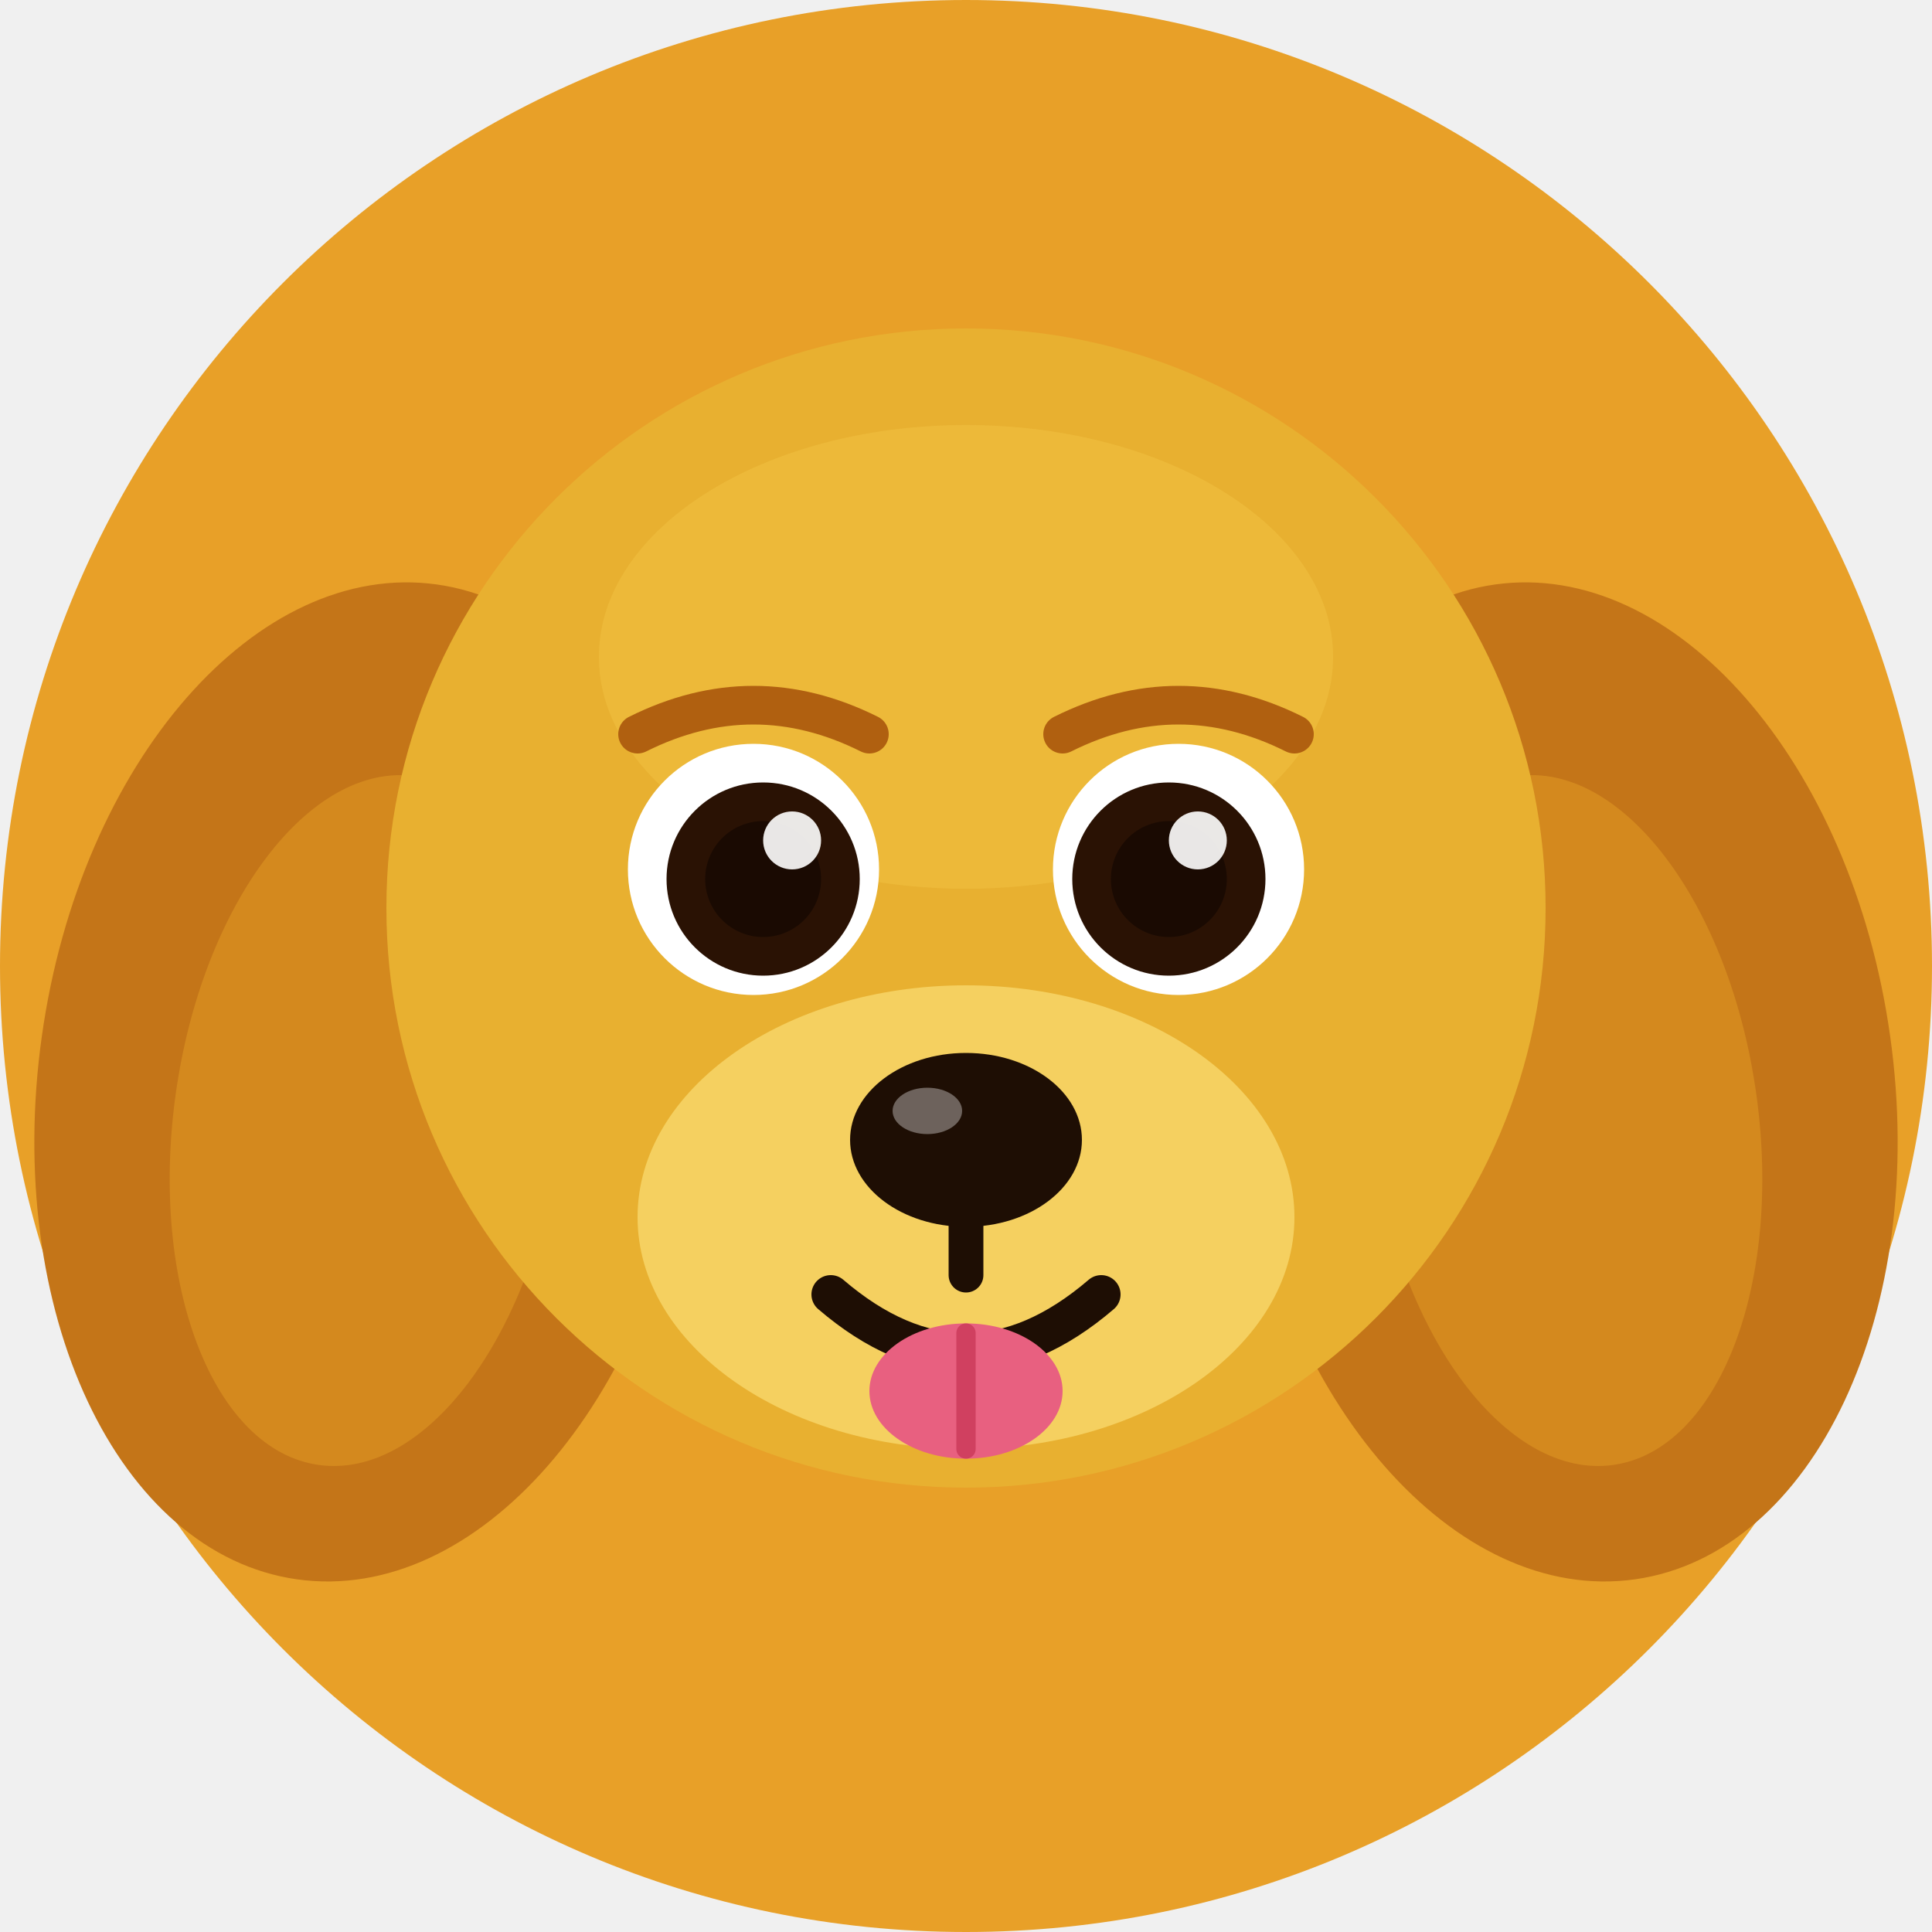
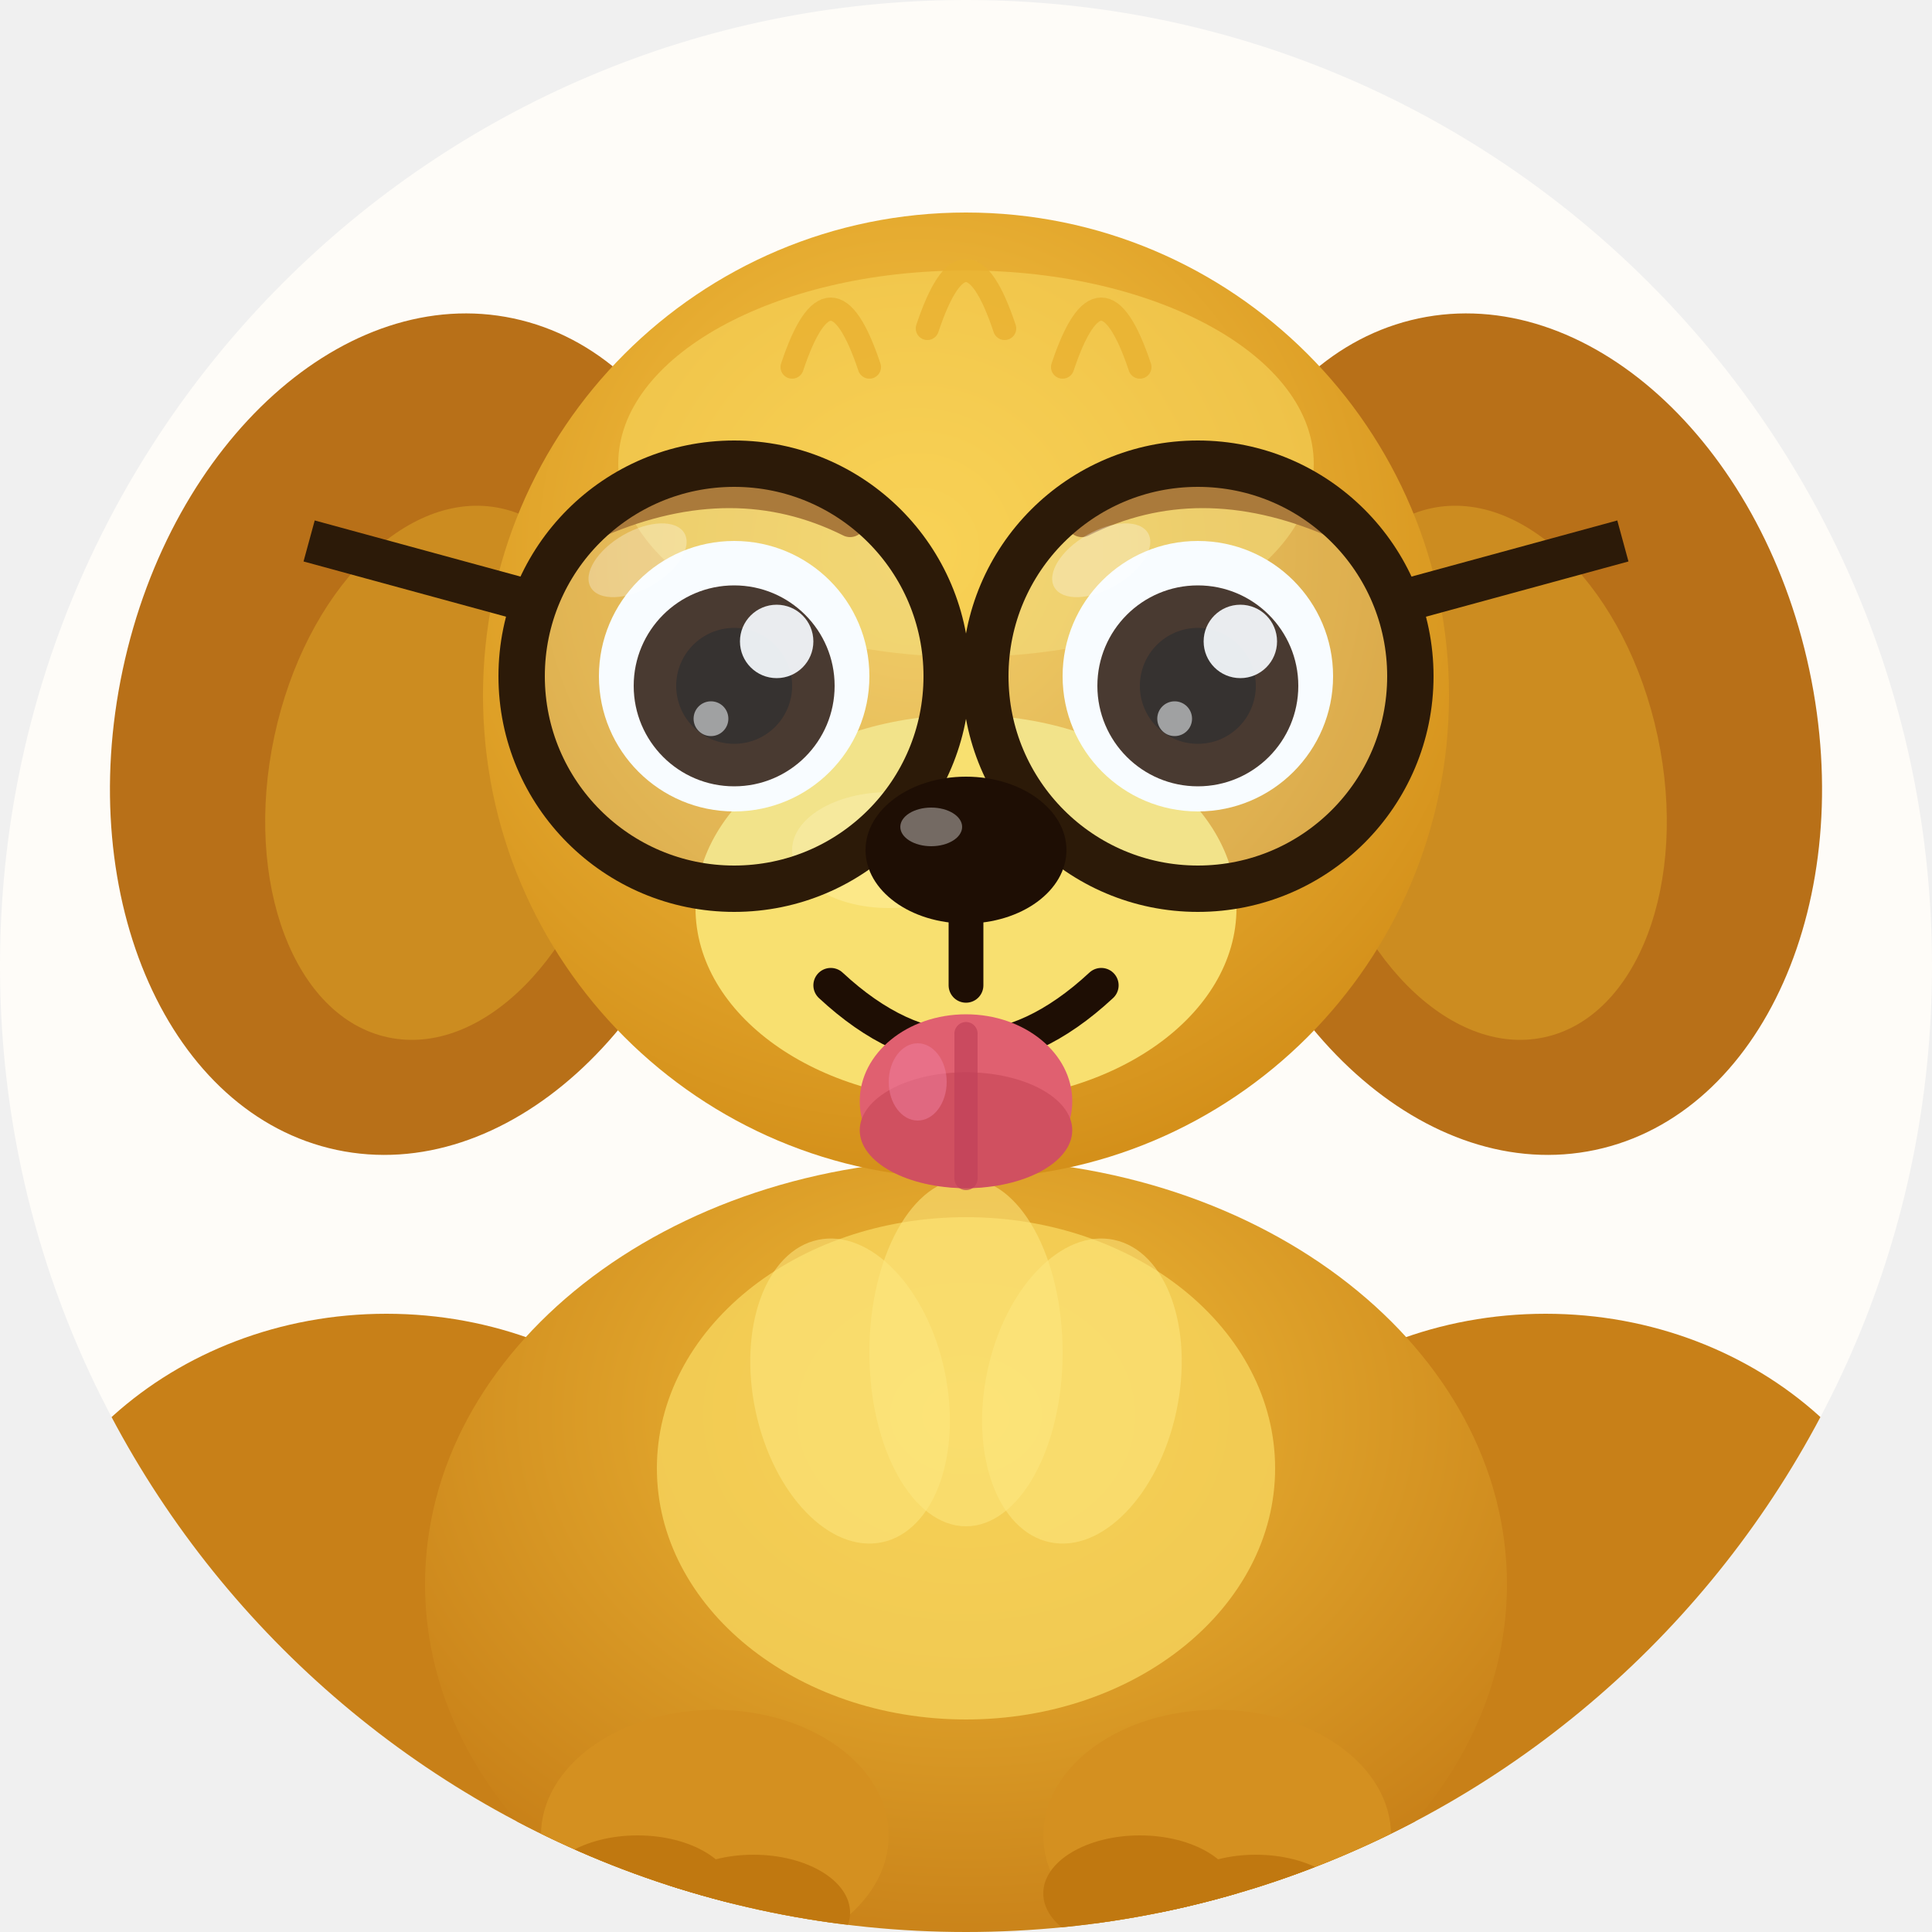
<svg xmlns="http://www.w3.org/2000/svg" viewBox="0 0 100 100">
-   <circle cx="50" cy="50" r="50" fill="#e8a028" />
-   <ellipse cx="19" cy="56" rx="17" ry="26" fill="#c47518" transform="rotate(8 19 56)" />
-   <ellipse cx="19" cy="58" rx="10" ry="18" fill="#d4891e" transform="rotate(8 19 58)" />
-   <ellipse cx="81" cy="56" rx="17" ry="26" fill="#c47518" transform="rotate(-8 81 56)" />
-   <ellipse cx="81" cy="58" rx="10" ry="18" fill="#d4891e" transform="rotate(-8 81 58)" />
-   <circle cx="50" cy="47" r="30" fill="#e8b030" />
-   <ellipse cx="50" cy="34" rx="19" ry="12" fill="#f0c040" opacity="0.6" />
-   <ellipse cx="50" cy="63" rx="17" ry="12" fill="#f5d060" />
-   <circle cx="39" cy="45" r="6.5" fill="white" />
-   <circle cx="39.5" cy="45.5" r="5" fill="#2a1204" />
-   <circle cx="39.5" cy="45.5" r="3" fill="#1a0a02" />
-   <circle cx="41" cy="43.5" r="1.5" fill="white" opacity="0.9" />
-   <circle cx="61" cy="45" r="6.5" fill="white" />
-   <circle cx="60.5" cy="45.5" r="5" fill="#2a1204" />
-   <circle cx="60.5" cy="45.5" r="3" fill="#1a0a02" />
-   <circle cx="62" cy="43.5" r="1.5" fill="white" opacity="0.9" />
-   <path d="M33 38 Q39 35 45 38" stroke="#b06010" stroke-width="2" fill="none" stroke-linecap="round" />
-   <path d="M55 38 Q61 35 67 38" stroke="#b06010" stroke-width="2" fill="none" stroke-linecap="round" />
-   <ellipse cx="50" cy="59" rx="6" ry="4.5" fill="#1e0e04" />
-   <ellipse cx="48" cy="57.5" rx="1.8" ry="1.2" fill="white" opacity="0.35" />
-   <line x1="50" y1="63" x2="50" y2="66" stroke="#1e0e04" stroke-width="1.8" stroke-linecap="round" />
-   <path d="M43 67 Q50 73 57 67" stroke="#1e0e04" stroke-width="2" fill="none" stroke-linecap="round" />
-   <ellipse cx="50" cy="72" rx="5" ry="3.5" fill="#e86080" />
-   <line x1="50" y1="69" x2="50" y2="75" stroke="#d04060" stroke-width="1" stroke-linecap="round" />
+   <defs>
+     <clipPath id="circle">
+       <circle cx="50" cy="50" r="50" />
+     </clipPath>
+     <radialGradient id="furHead" cx="45%" cy="35%" r="65%">
+       <stop offset="0%" stop-color="#F8C848" />
+       <stop offset="100%" stop-color="#D4901A" />
+     </radialGradient>
+     <radialGradient id="furBody" cx="50%" cy="30%" r="65%">
+       <stop offset="0%" stop-color="#F0BC38" />
+       <stop offset="100%" stop-color="#C88018" />
+     </radialGradient>
+   </defs>
+   <g clip-path="url(#circle)">
+     <rect width="100" height="100" fill="#FEFCF8" />
+     <ellipse cx="50" cy="100" rx="46" ry="14" fill="#F0E0B0" opacity="0.55" />
+     <ellipse cx="20" cy="86" rx="20" ry="18" fill="#C88018" />
+     <ellipse cx="80" cy="86" rx="20" ry="18" fill="#C88018" />
+     <ellipse cx="50" cy="82" rx="28" ry="22" fill="url(#furBody)" />
+     <ellipse cx="50" cy="76" rx="16" ry="13" fill="#F8D860" opacity="0.75" />
+     <ellipse cx="44" cy="72" rx="5" ry="8" fill="#FDE880" opacity="0.55" transform="rotate(-12 44 72)" />
+     <ellipse cx="50" cy="70" rx="5" ry="9" fill="#FDE880" opacity="0.55" />
+     <ellipse cx="56" cy="72" rx="5" ry="8" fill="#FDE880" opacity="0.55" transform="rotate(12 56 72)" />
+     <ellipse cx="37" cy="95" rx="9" ry="6.5" fill="#D49020" />
+     <ellipse cx="33" cy="98" rx="5" ry="3" fill="#C07810" />
+     <ellipse cx="39" cy="99" rx="5" ry="3" fill="#C07810" />
+     <ellipse cx="63" cy="95" rx="9" ry="6.5" fill="#D49020" />
+     <ellipse cx="59" cy="98" rx="5" ry="3" fill="#C07810" />
+     <ellipse cx="65" cy="99" rx="5" ry="3" fill="#C07810" />
+     <ellipse cx="22" cy="38" rx="16" ry="22" fill="#B87018" transform="rotate(12 22 38)" />
+     <ellipse cx="23" cy="40" rx="9" ry="14" fill="#CC8C20" transform="rotate(12 23 40)" />
+     <ellipse cx="78" cy="38" rx="16" ry="22" fill="#B87018" transform="rotate(-12 78 38)" />
+     <ellipse cx="77" cy="40" rx="9" ry="14" fill="#CC8C20" transform="rotate(-12 77 40)" />
+     <circle cx="50" cy="36" r="25" fill="url(#furHead)" />
+     <ellipse cx="50" cy="24" rx="18" ry="10" fill="#FADA60" opacity="0.55" />
+     <path d="M41 19 Q43 13 45 19" stroke="#E8B030" stroke-width="1.2" fill="none" stroke-linecap="round" opacity="0.8" />
+     <path d="M48 17 Q50 11 52 17" stroke="#E8B030" stroke-width="1.2" fill="none" stroke-linecap="round" opacity="0.8" />
+     <path d="M55 19 Q57 13 59 19" stroke="#E8B030" stroke-width="1.2" fill="none" stroke-linecap="round" opacity="0.8" />
+     <ellipse cx="50" cy="47" rx="14" ry="10" fill="#F8E070" />
+     <ellipse cx="46" cy="44" rx="5" ry="3" fill="#FFF0A0" opacity="0.5" />
+     <circle cx="38" cy="35" r="7" fill="white" />
+     <circle cx="38" cy="35.5" r="5.2" fill="#2A1204" />
+     <circle cx="38" cy="35.5" r="3" fill="#120802" />
+     <circle cx="40.2" cy="33.2" r="1.9" fill="white" opacity="0.92" />
+     <circle cx="36.8" cy="37.2" r="0.9" fill="white" opacity="0.55" />
+     <circle cx="62" cy="35" r="7" fill="white" />
+     <circle cx="62" cy="35.5" r="5.2" fill="#2A1204" />
+     <circle cx="62" cy="35.5" r="3" fill="#120802" />
+     <circle cx="64.2" cy="33.2" r="1.9" fill="white" opacity="0.92" />
+     <circle cx="60.8" cy="37.2" r="0.9" fill="white" opacity="0.55" />
+     <path d="M31 27 Q38 24 44 27" stroke="#A06010" stroke-width="1.6" fill="none" stroke-linecap="round" />
+     <path d="M56 27 Q62 24 69 27" stroke="#A06010" stroke-width="1.6" fill="none" stroke-linecap="round" />
+     <circle cx="38" cy="35" r="11" fill="#D8EEFF" opacity="0.18" />
+     <circle cx="62" cy="35" r="11" fill="#D8EEFF" opacity="0.18" />
+     <circle cx="38" cy="35" r="11" fill="none" stroke="#2C1A08" stroke-width="2.4" />
+     <circle cx="62" cy="35" r="11" fill="none" stroke="#2C1A08" stroke-width="2.4" />
+     <line x1="49" y1="35" x2="51" y2="35" stroke="#2C1A08" stroke-width="2" />
+     <line x1="27" y1="31" x2="16" y2="28" stroke="#2C1A08" stroke-width="2.2" />
+     <line x1="73" y1="31" x2="84" y2="28" stroke="#2C1A08" stroke-width="2.2" />
+     <ellipse cx="33" cy="29" rx="2.8" ry="1.5" fill="white" opacity="0.3" transform="rotate(-30 33 29)" />
+     <ellipse cx="57" cy="29" rx="2.8" ry="1.5" fill="white" opacity="0.3" transform="rotate(-30 57 29)" />
+     <ellipse cx="50" cy="44" rx="5.2" ry="3.8" fill="#1E0E04" />
+     <ellipse cx="48.2" cy="42.8" rx="1.6" ry="1" fill="white" opacity="0.38" />
+     <line x1="50" y1="47.5" x2="50" y2="51" stroke="#1E0E04" stroke-width="1.8" stroke-linecap="round" />
+     <path d="M43 51 Q50 57.5 57 51" stroke="#1E0E04" stroke-width="1.8" fill="none" stroke-linecap="round" />
+     <ellipse cx="50" cy="57" rx="5.5" ry="4.5" fill="#E06070" />
+     <ellipse cx="50" cy="58.5" rx="5.5" ry="3" fill="#D05060" />
+     <line x1="50" y1="53.5" x2="50" y2="61" stroke="#C04058" stroke-width="1.2" stroke-linecap="round" opacity="0.7" />
+     <ellipse cx="47.5" cy="56" rx="1.5" ry="2" fill="#F080A0" opacity="0.5" />
+   </g>
</svg>
